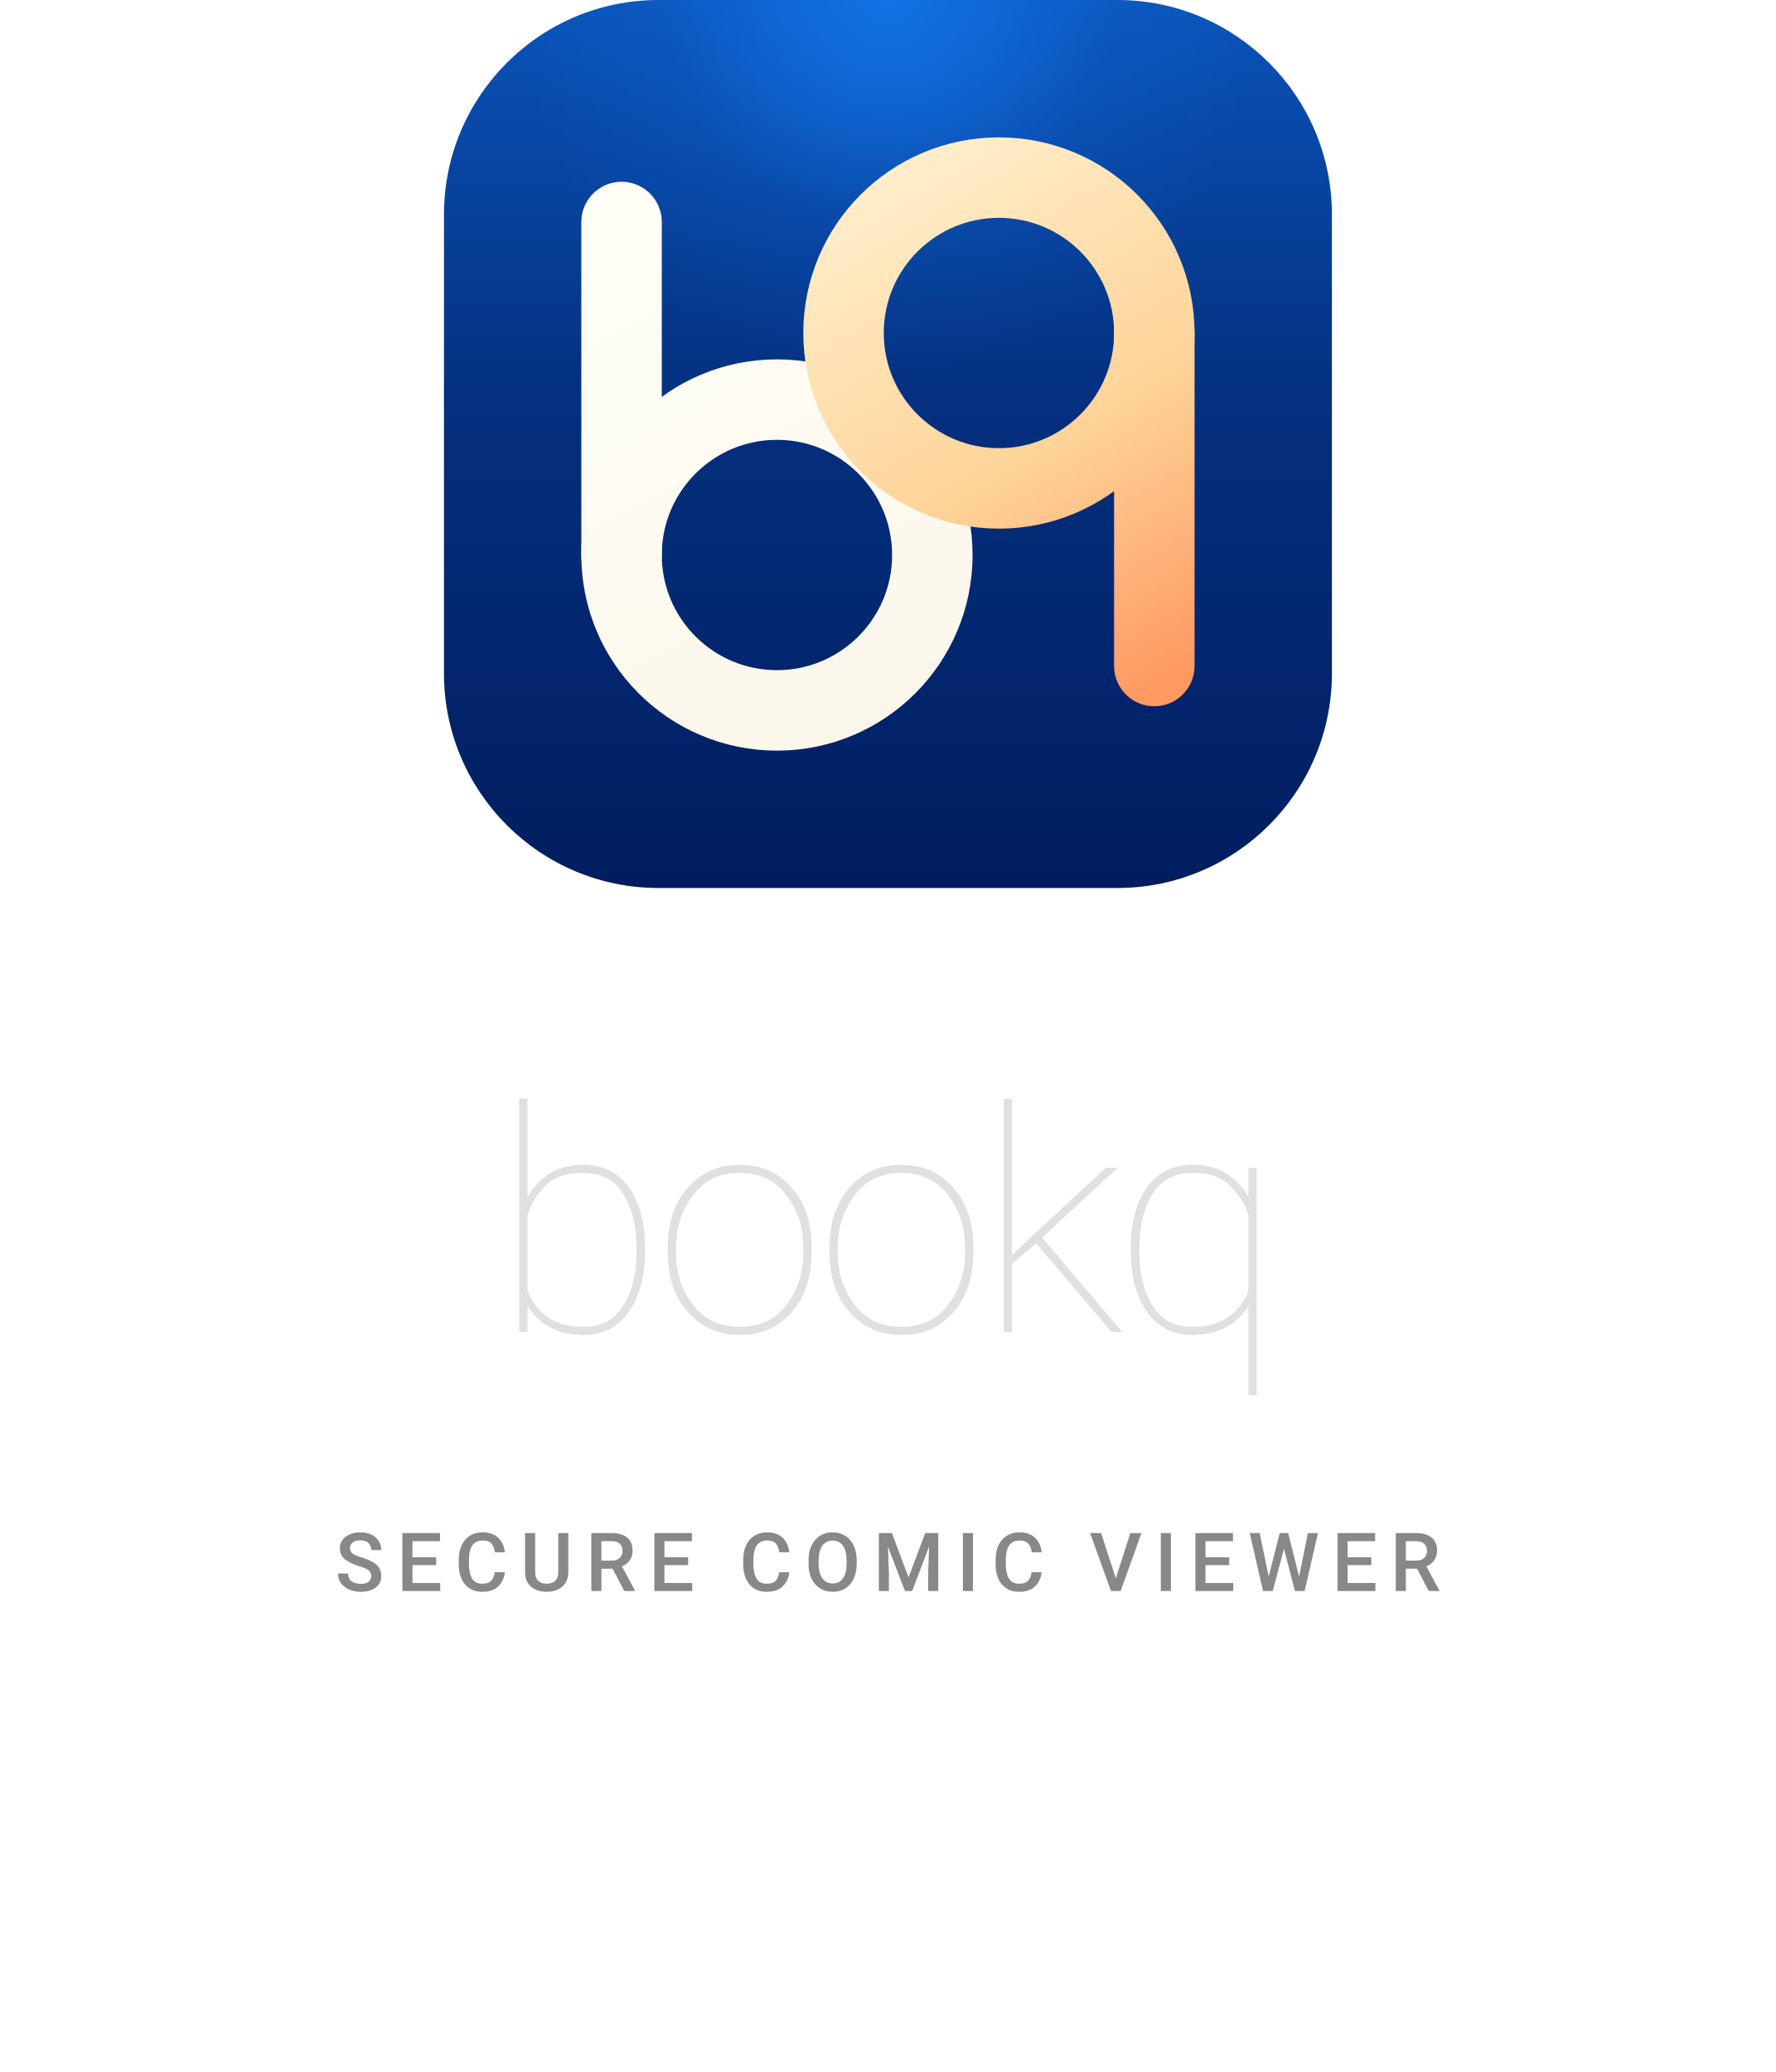
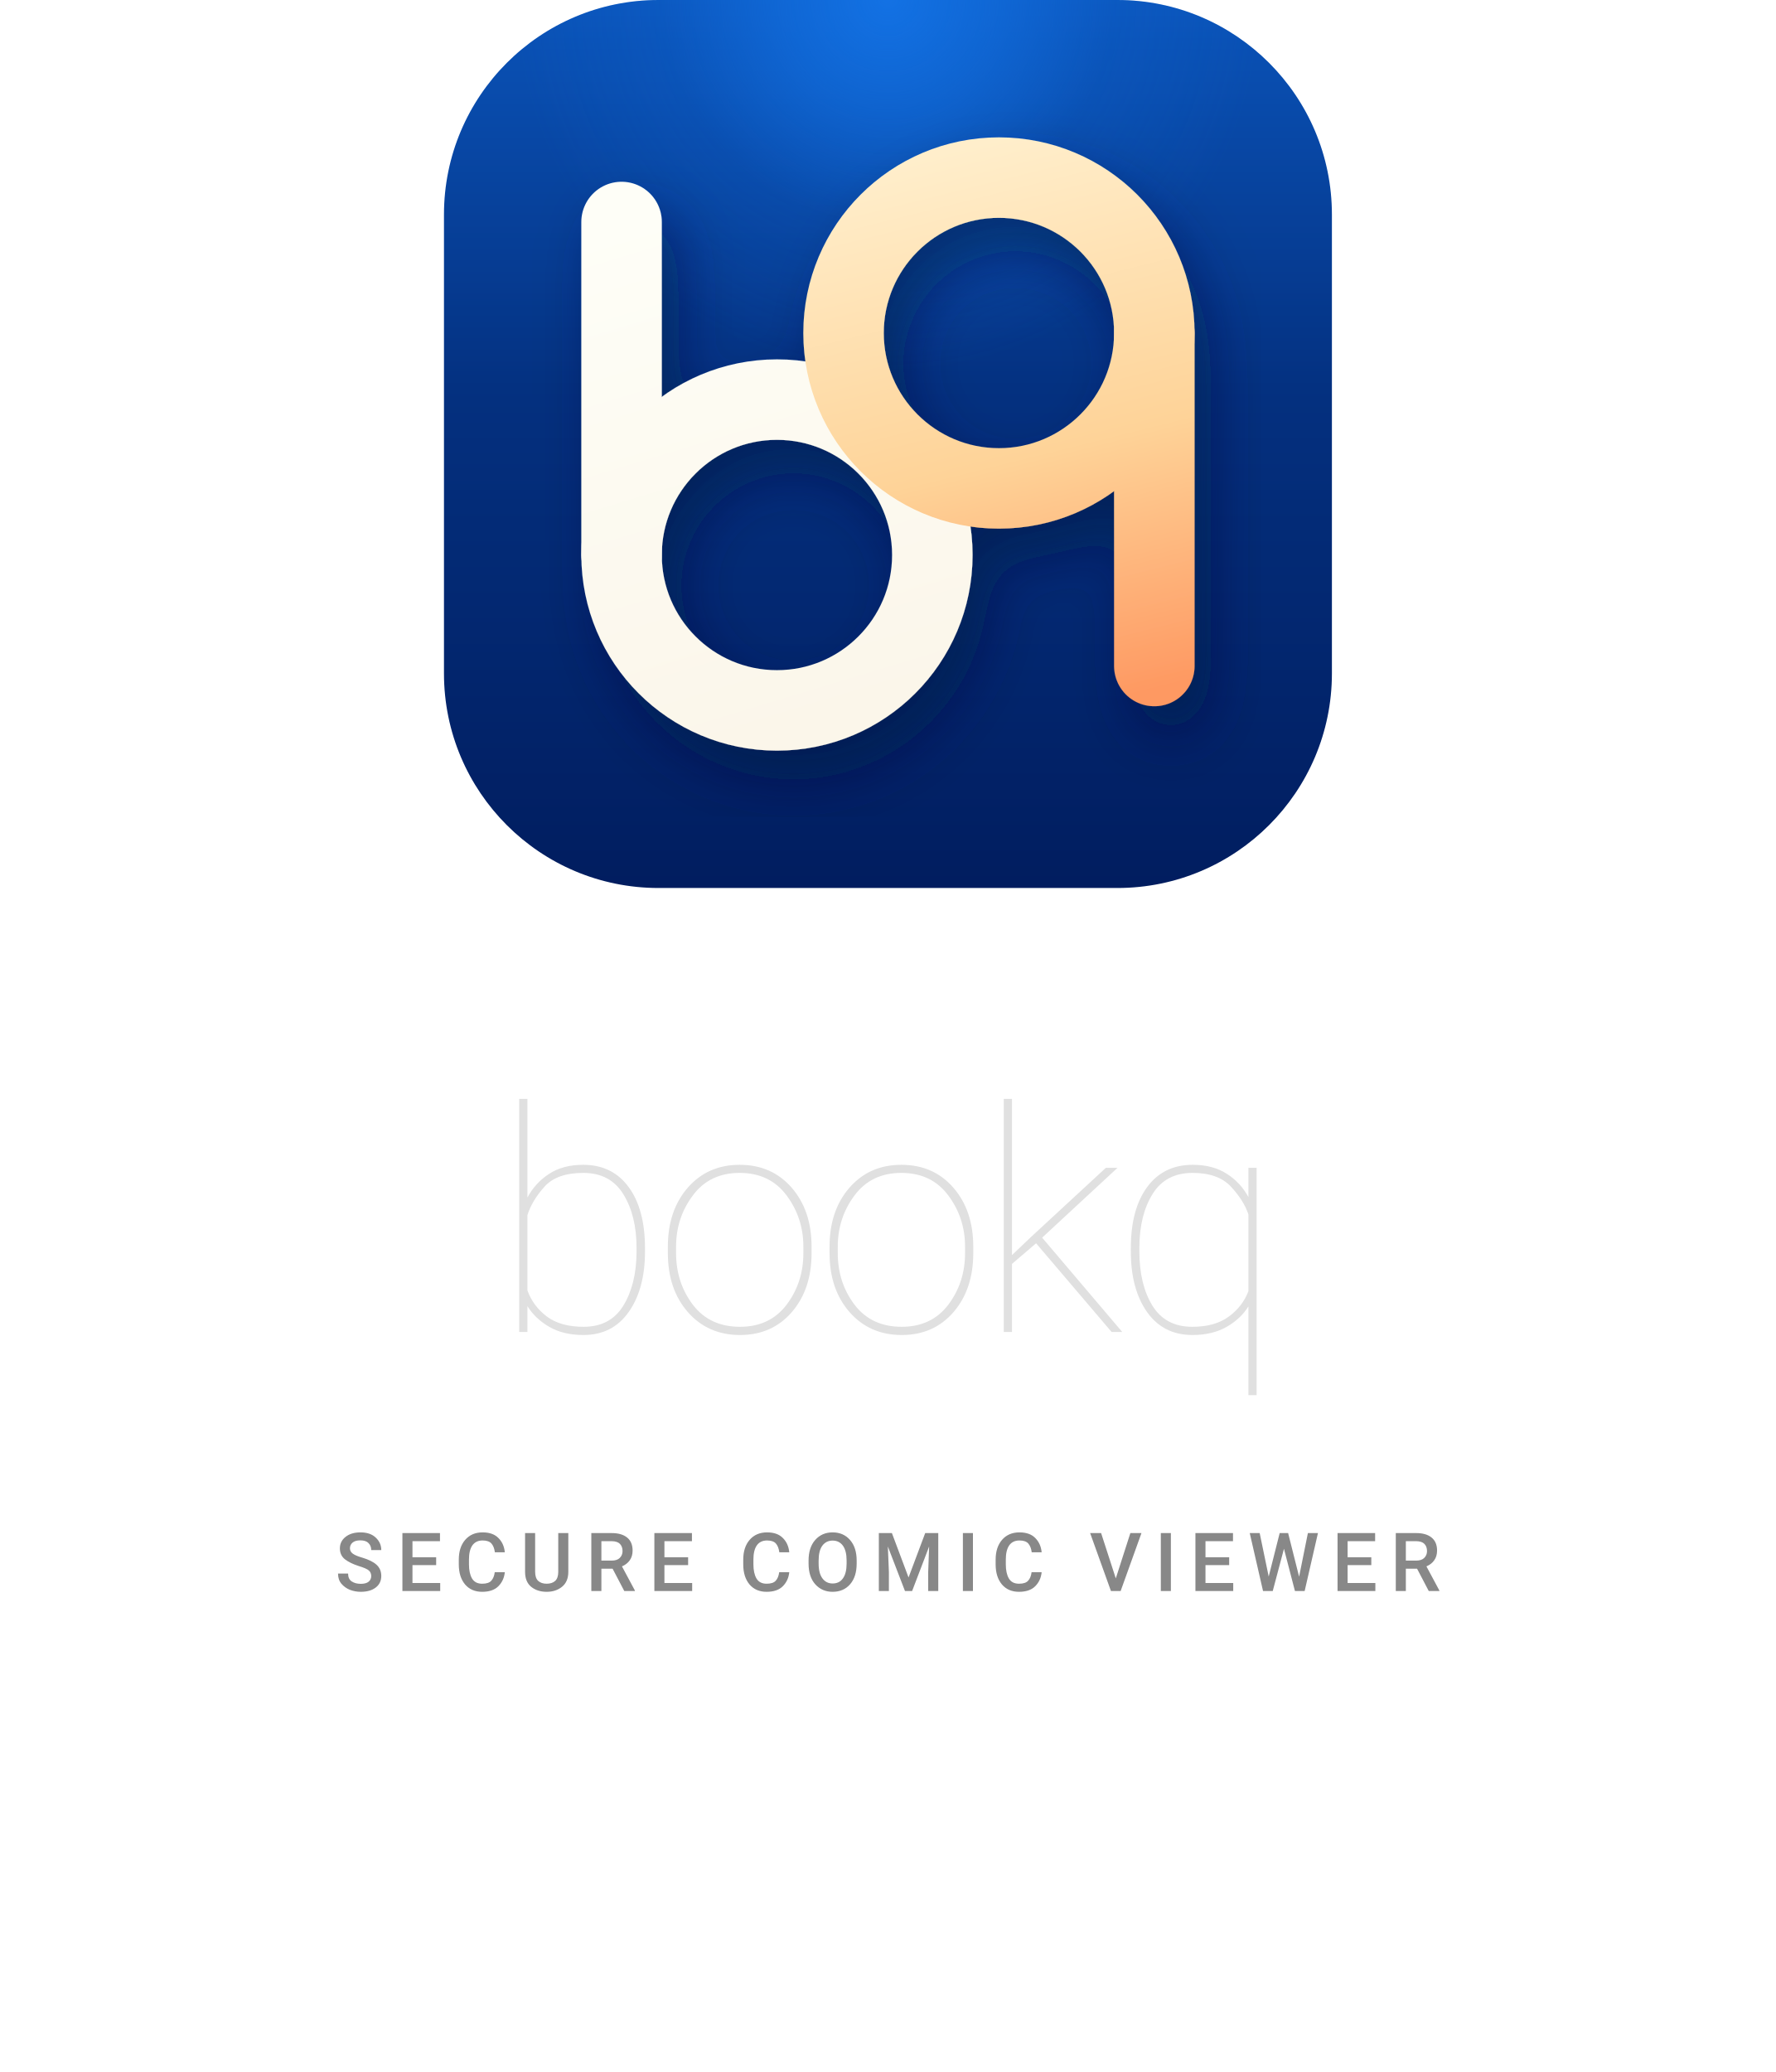
<svg xmlns="http://www.w3.org/2000/svg" viewBox="0 0 240 280">
  <defs>
    <linearGradient id="bg" x1="0" y1="0" x2="0" y2="1">
      <stop offset="0" stop-color="#0A54BA" />
      <stop offset="0.45" stop-color="#04307F" />
      <stop offset="1" stop-color="#011D5F" />
    </linearGradient>
    <radialGradient id="glow" cx="0.5" cy="0" r="0.42">
      <stop offset="0" stop-color="#1373E6" stop-opacity="0.95" />
      <stop offset="0.3" stop-color="#1373E6" stop-opacity="0.6" />
      <stop offset="0.6" stop-color="#1373E6" stop-opacity="0.18" />
      <stop offset="1" stop-color="#1373E6" stop-opacity="0" />
    </radialGradient>
-     <linearGradient id="inkB" gradientUnits="userSpaceOnUse" x1="7" y1="9" x2="16" y2="26">
+     <linearGradient id="inkB" gradientUnits="userSpaceOnUse" x1="6.4" y1="8" x2="12" y2="26.5">
      <stop offset="0" stop-color="#FEFEF7" />
      <stop offset="1" stop-color="#FBF6EA" />
    </linearGradient>
-     <linearGradient id="inkQ" gradientUnits="userSpaceOnUse" x1="16" y1="6" x2="27" y2="24">
+     <linearGradient id="inkQ" gradientUnits="userSpaceOnUse" x1="20" y1="5" x2="25" y2="25">
      <stop offset="0" stop-color="#FFEECB" />
      <stop offset="0.55" stop-color="#FED398" />
      <stop offset="1" stop-color="#FE9962" />
    </linearGradient>
+     <filter id="inkShadow" x="-20%" y="-20%" width="140%" height="140%">
+       <feDropShadow dx="0.6" dy="1.1" stdDeviation="1.0" flood-color="#02113A" flood-opacity="0.5" />
+     </filter>
  </defs>
  <rect x="60" width="120" height="120" rx="29" fill="url(#bg)" />
  <rect x="60" width="120" height="120" rx="29" fill="url(#glow)" />
-   <g transform="translate(60,0) scale(3.75)" fill="none" stroke-linecap="round" stroke-width="2.9">
+   <g transform="translate(60,0) scale(3.75)" fill="none" stroke-linecap="round" stroke-width="2.9" filter="url(#inkShadow)">
    <line x1="6.4" y1="8" x2="6.4" y2="20" stroke="url(#inkB)" />
    <line x1="25.6" y1="12" x2="25.6" y2="24" stroke="url(#inkQ)" />
    <circle cx="12" cy="20" r="5.6" stroke="url(#inkB)" />
    <circle cx="20" cy="12" r="5.6" stroke="url(#inkQ)" />
  </g>
  <text x="120" y="180" font-family="-apple-system, BlinkMacSystemFont, 'Segoe UI', Roboto, sans-serif" font-size="42" font-weight="200" fill="#e0e0e0" text-anchor="middle" letter-spacing="-0.03em">bookq</text>
  <text x="120" y="215" font-family="-apple-system, BlinkMacSystemFont, 'Segoe UI', Roboto, sans-serif" font-size="11" font-weight="500" fill="#888" text-anchor="middle" letter-spacing="0.15em">SECURE COMIC VIEWER</text>
</svg>
